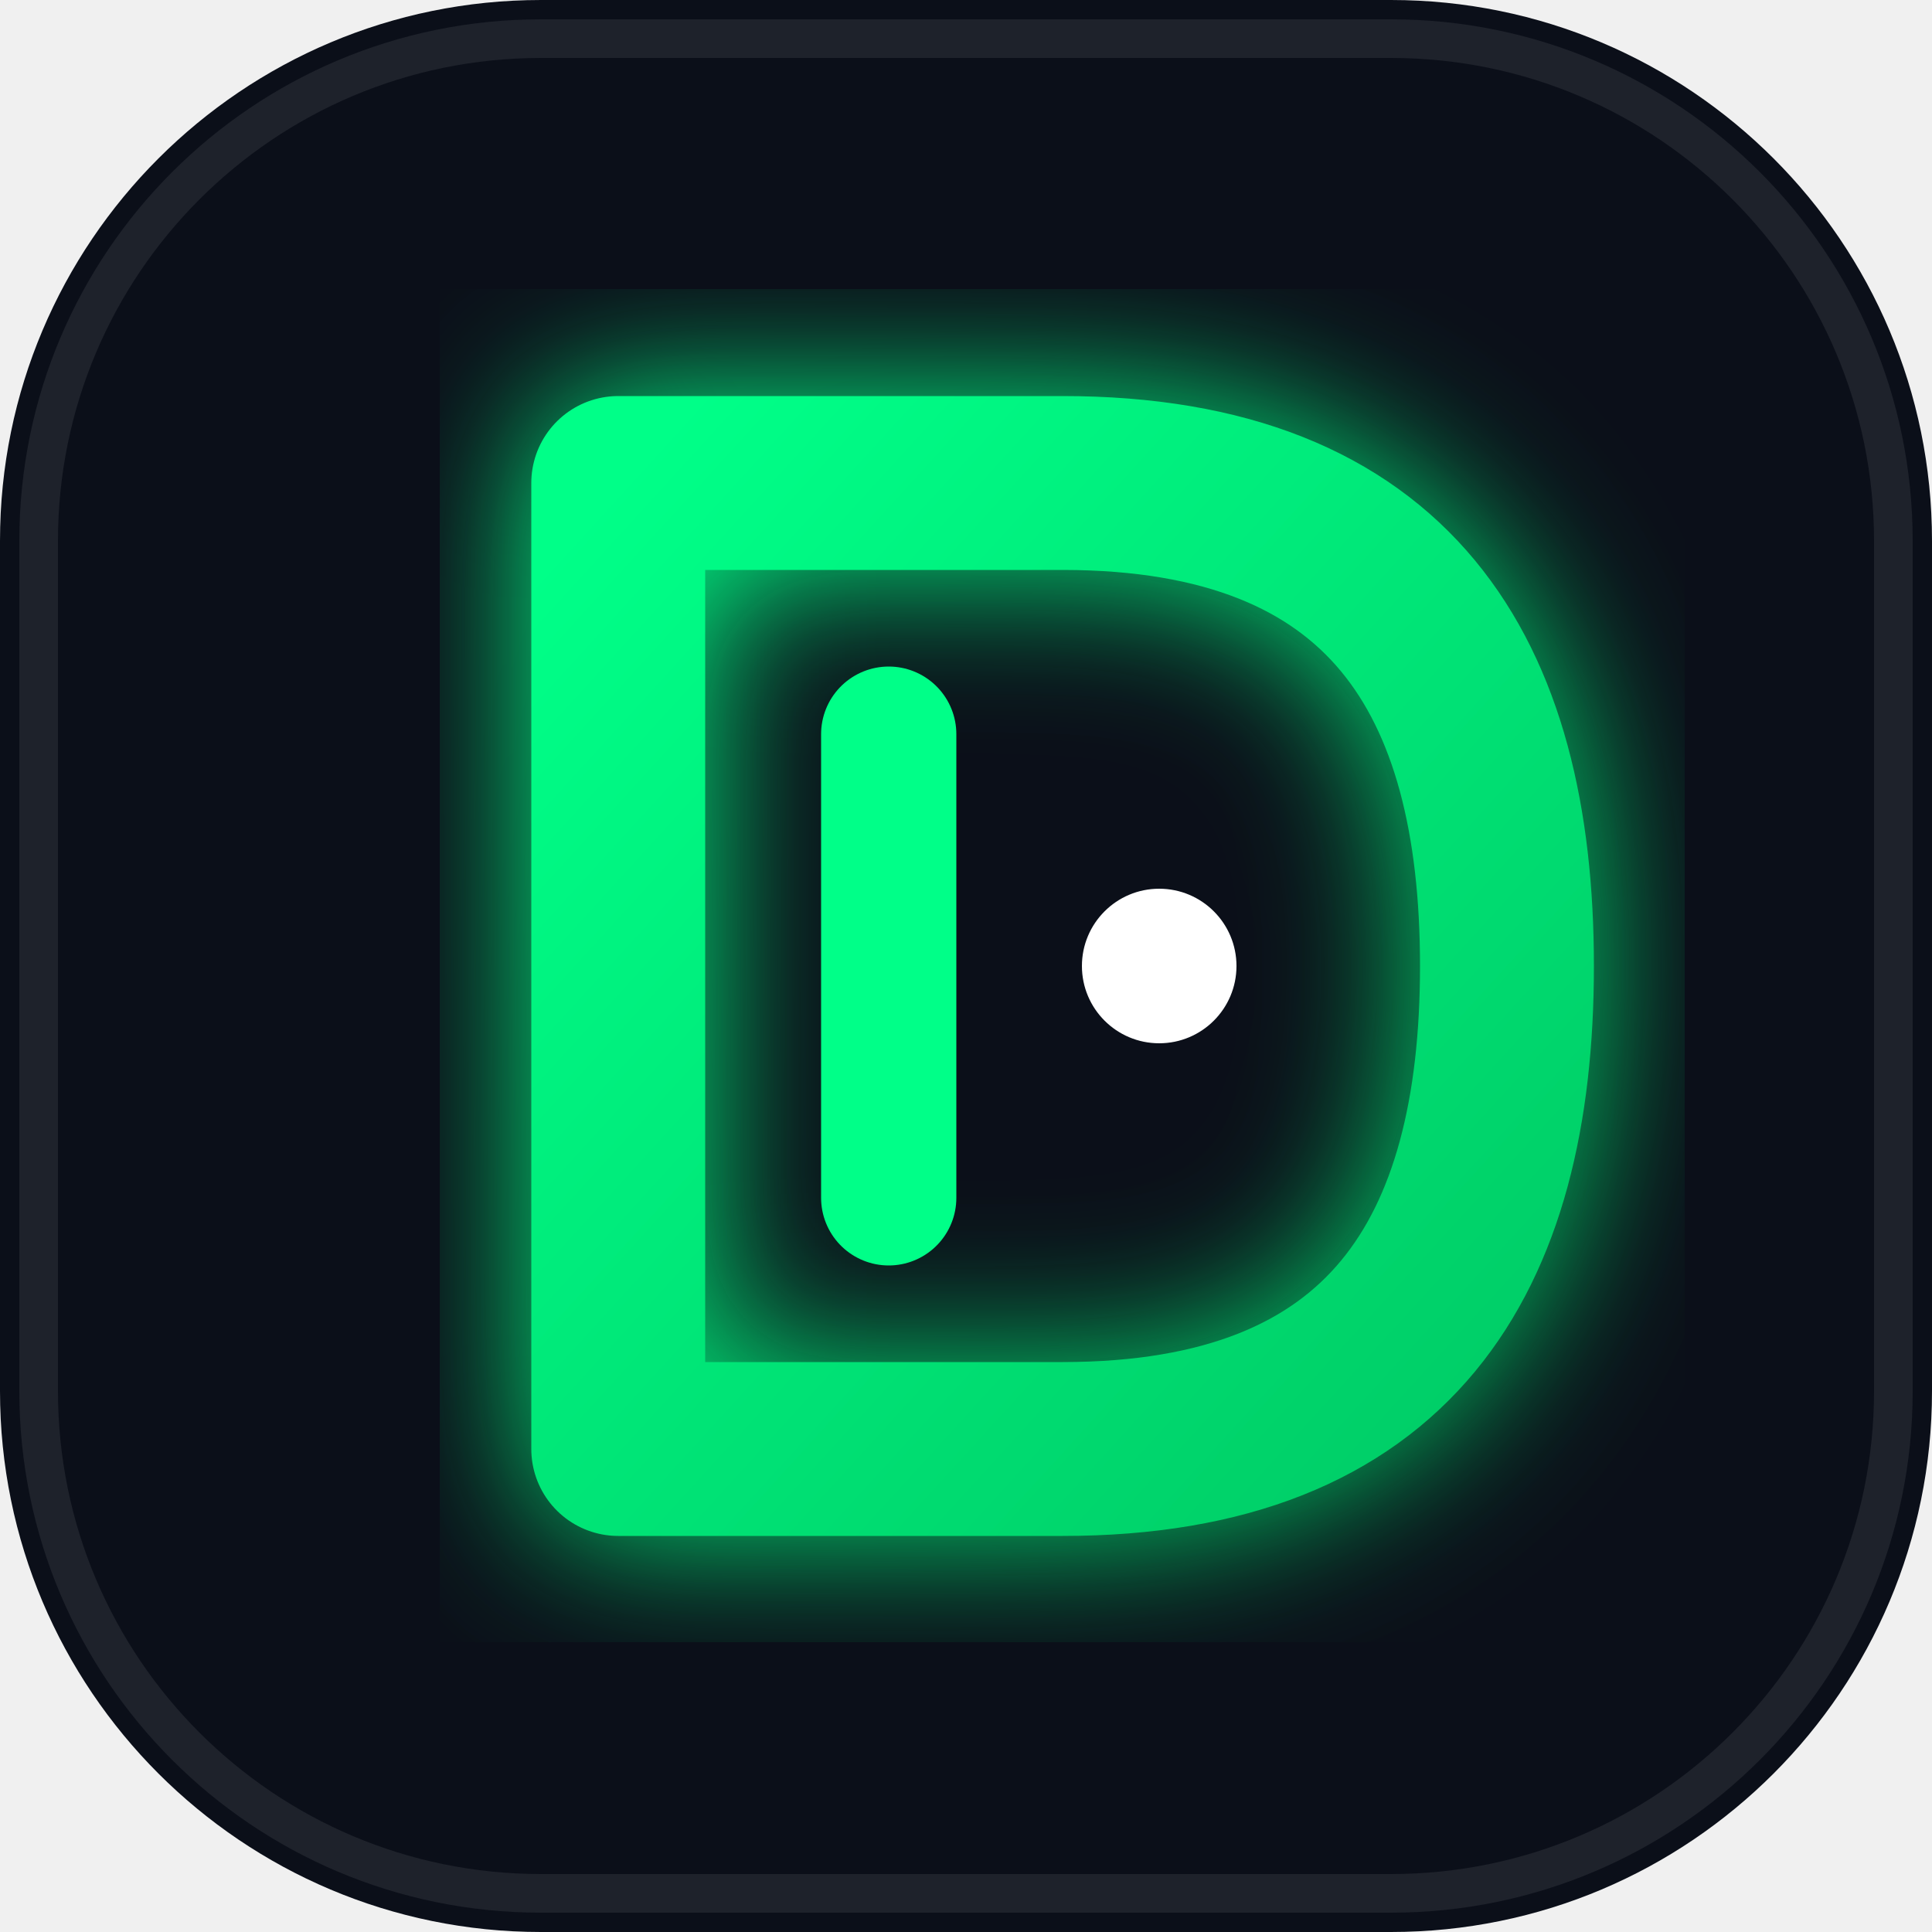
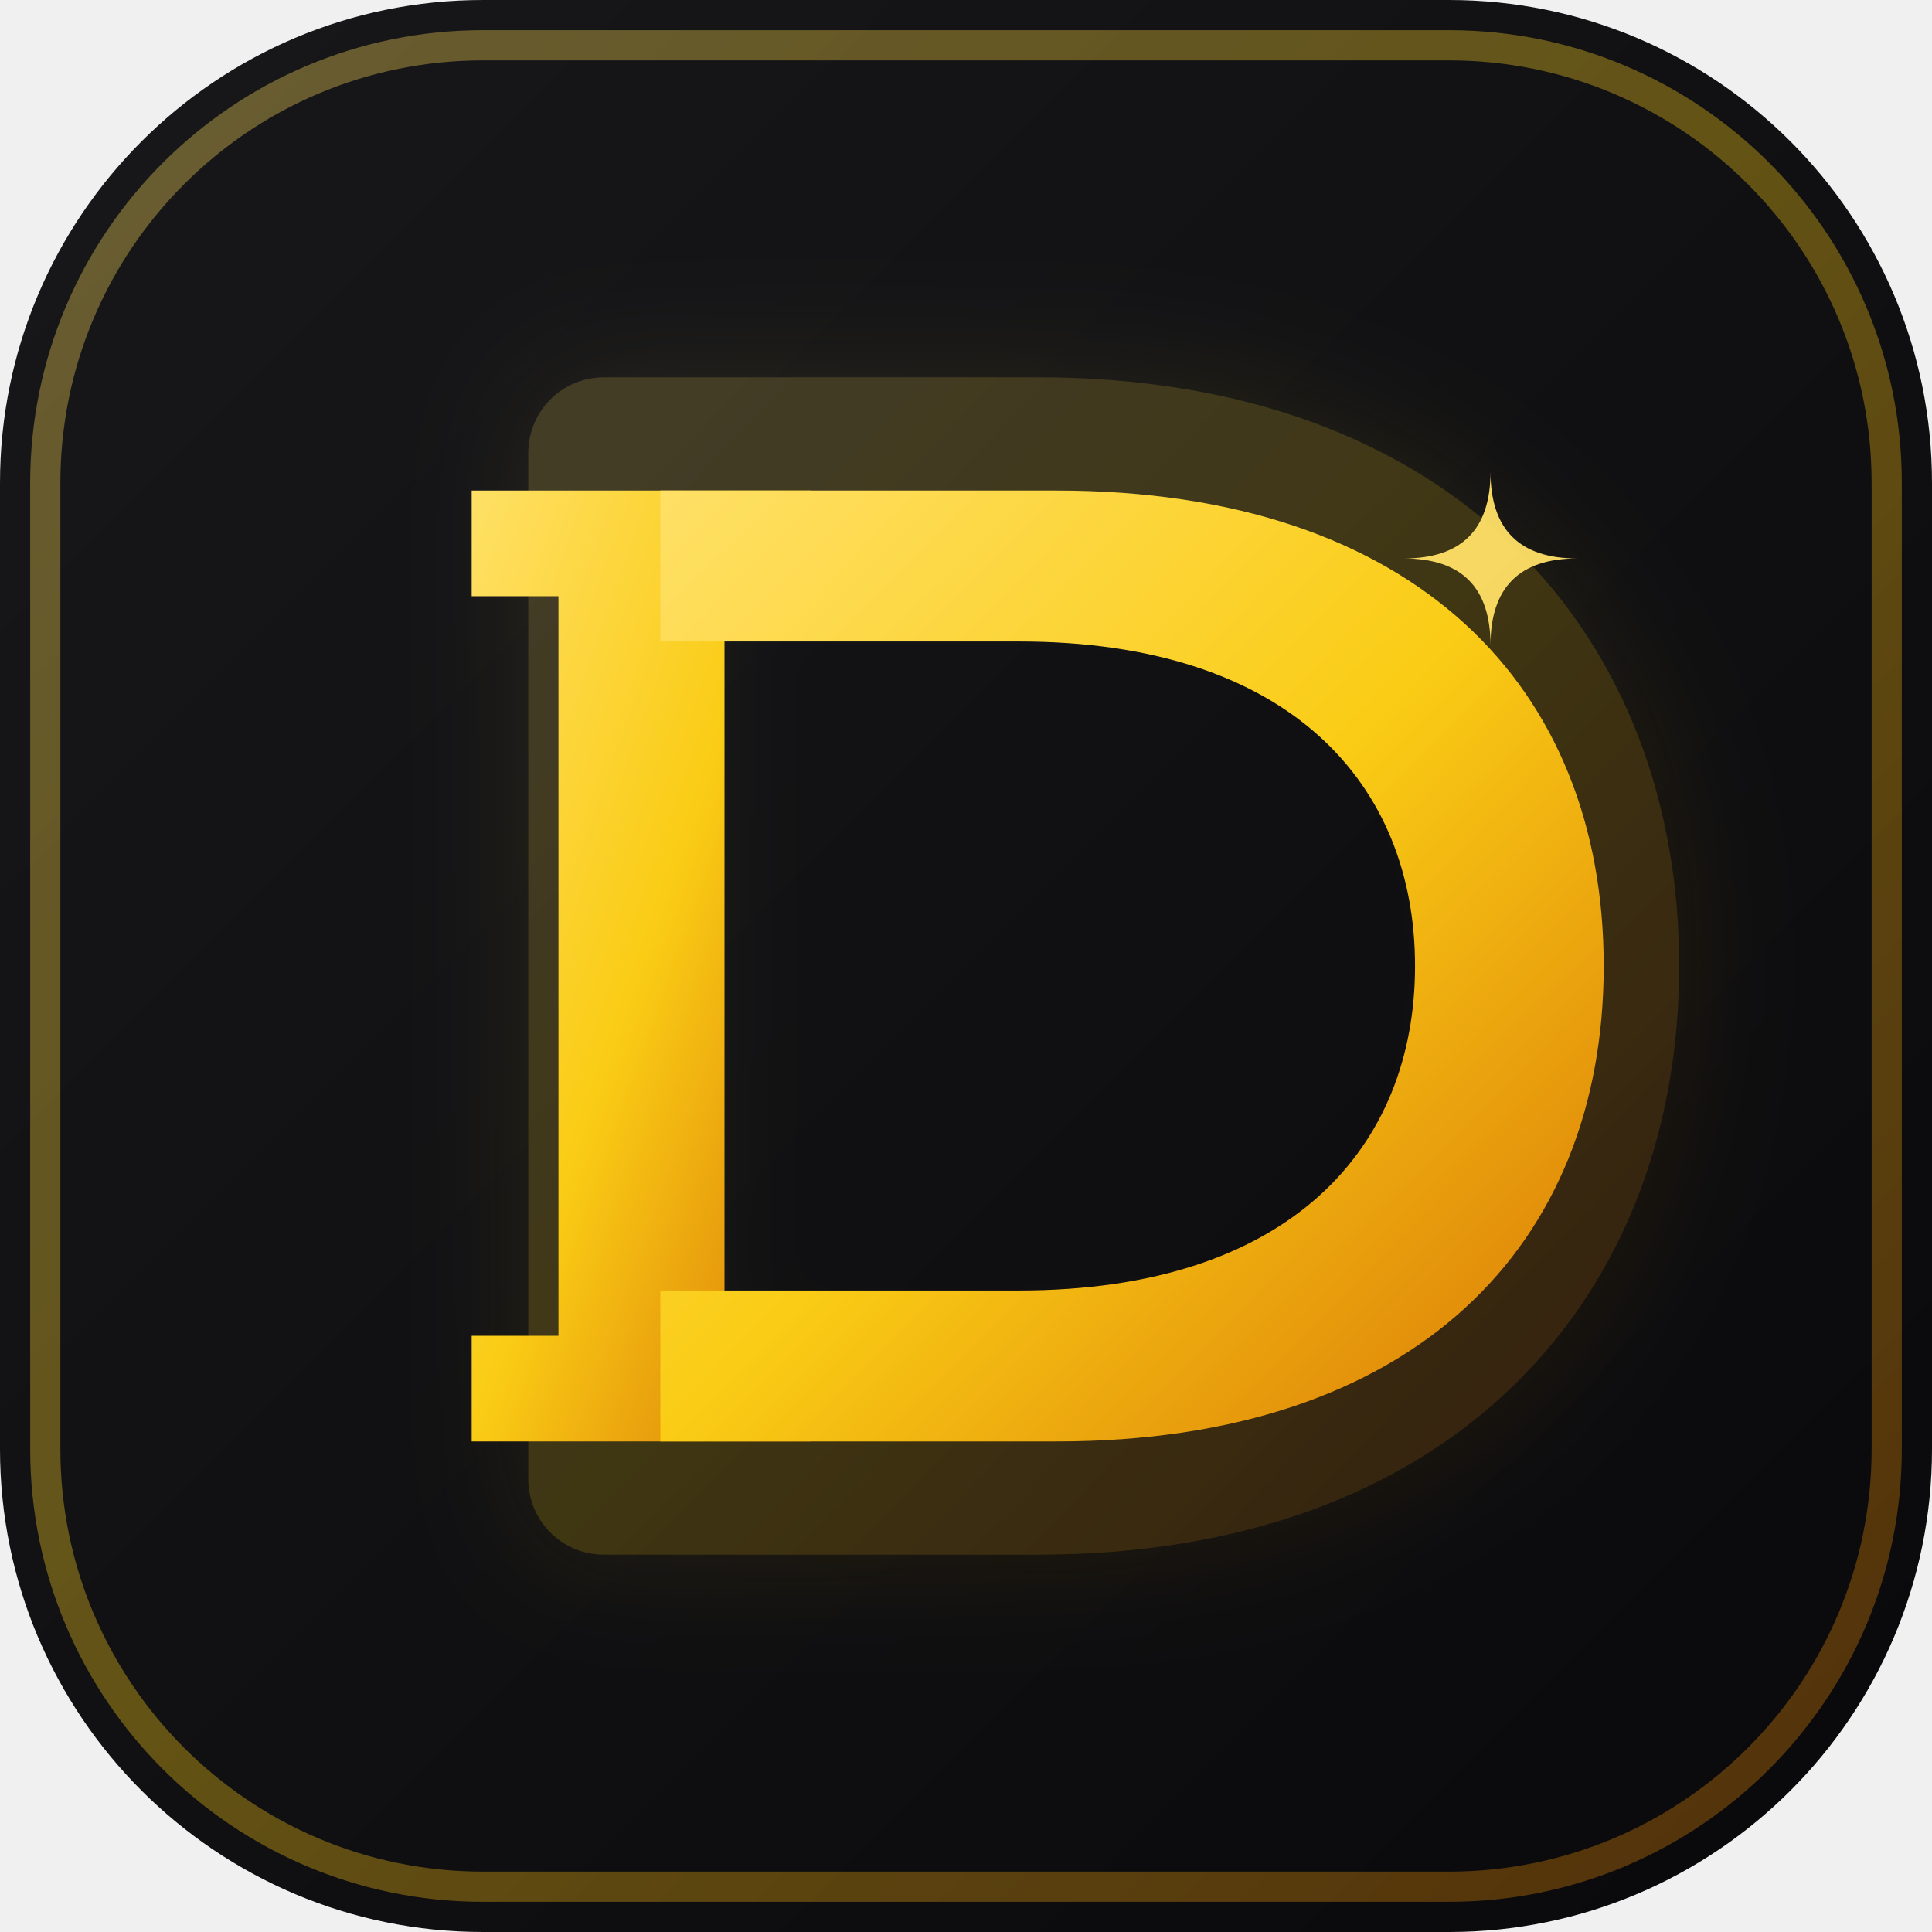
- <svg xmlns="http://www.w3.org/2000/svg" viewBox="0 0 100 100" width="100%" height="100%">
+ <svg xmlns="http://www.w3.org/2000/svg" viewBox="0 0 512 512" width="100%" height="100%">
  <defs>
-     <linearGradient id="primaryGrad" x1="0%" y1="0%" x2="100%" y2="100%">
-       <stop offset="0%" stop-color="#00ff88" />
-       <stop offset="100%" stop-color="#00cc66" />
+     <linearGradient id="goldGrad" x1="0%" y1="0%" x2="100%" y2="100%">
+       <stop offset="0%" stop-color="#FFE066" />
+       <stop offset="50%" stop-color="#FACC15" />
+       <stop offset="100%" stop-color="#D97706" />
    </linearGradient>
-     <filter id="glow" x="-20%" y="-20%" width="140%" height="140%">
-       <feGaussianBlur stdDeviation="4" result="blur" />
-       <feComposite in="SourceGraphic" in2="blur" operator="over" />
+     <linearGradient id="darkBg" x1="0%" y1="0%" x2="100%" y2="100%">
+       <stop offset="0%" stop-color="#18181b" />
+       <stop offset="100%" stop-color="#09090b" />
+     </linearGradient>
+     <filter id="softGlow" x="-20%" y="-20%" width="140%" height="140%">
+       <feGaussianBlur stdDeviation="16" result="blur" />
+       <feComponentTransfer in="blur" result="glow">
+         <feFuncA type="linear" slope="0.5" />
+       </feComponentTransfer>
+       <feMerge>
+         <feMergeNode in="glow" />
+         <feMergeNode in="SourceGraphic" />
+       </feMerge>
    </filter>
  </defs>
-   <rect width="100" height="100" rx="28" fill="#0b0f19" />
-   <rect x="2" y="2" width="96" height="96" rx="26" fill="none" stroke="rgba(255,255,255,0.08)" stroke-width="2" />
-   <path d="M 32 25 L 55 25 C 72 25, 78 35, 78 50 C 78 65, 72 75, 55 75 L 32 75 Z" fill="none" stroke="url(#primaryGrad)" stroke-width="9" stroke-linecap="round" stroke-linejoin="round" filter="url(#glow)" />
-   <path d="M 46 38 L 46 62" stroke="#00ff88" stroke-width="7" stroke-linecap="round" />
-   <circle cx="60" cy="50" r="4" fill="#ffffff" />
+   <rect width="512" height="512" rx="128" fill="url(#darkBg)" />
+   <rect x="12" y="12" width="488" height="488" rx="116" fill="none" stroke="url(#goldGrad)" stroke-width="8" stroke-opacity="0.35" />
+   <path d="M 160 120 L 275 120 C 375 120, 425 180, 425 256 C 425 332, 375 392, 275 392 L 160 392 Z" fill="none" stroke="url(#goldGrad)" stroke-width="40" stroke-linecap="round" stroke-linejoin="round" opacity="0.2" filter="url(#softGlow)" />
+   <path d="     M 125 130 L 215 130 L 215 158 L 192 158 L 192 354 L 215 354 L 215 382 L 125 382 L 125 354 L 148 354 L 148 158 L 125 158 Z   " fill="url(#goldGrad)" />
+   <path d="     M 175 130     L 280 130     C 375 130, 425 182, 425 256     C 425 330, 375 382, 280 382     L 175 382     L 175 342     L 270 342     C 342 342, 375 304, 375 256     C 375 208, 342 170, 270 170     L 175 170     Z   " fill="url(#goldGrad)" />
+   <path d="M 395 125 Q 395 148 418 148 Q 395 148 395 171 Q 395 148 372 148 Q 395 148 395 125 Z" fill="#FFE066" opacity="0.95" />
</svg>
